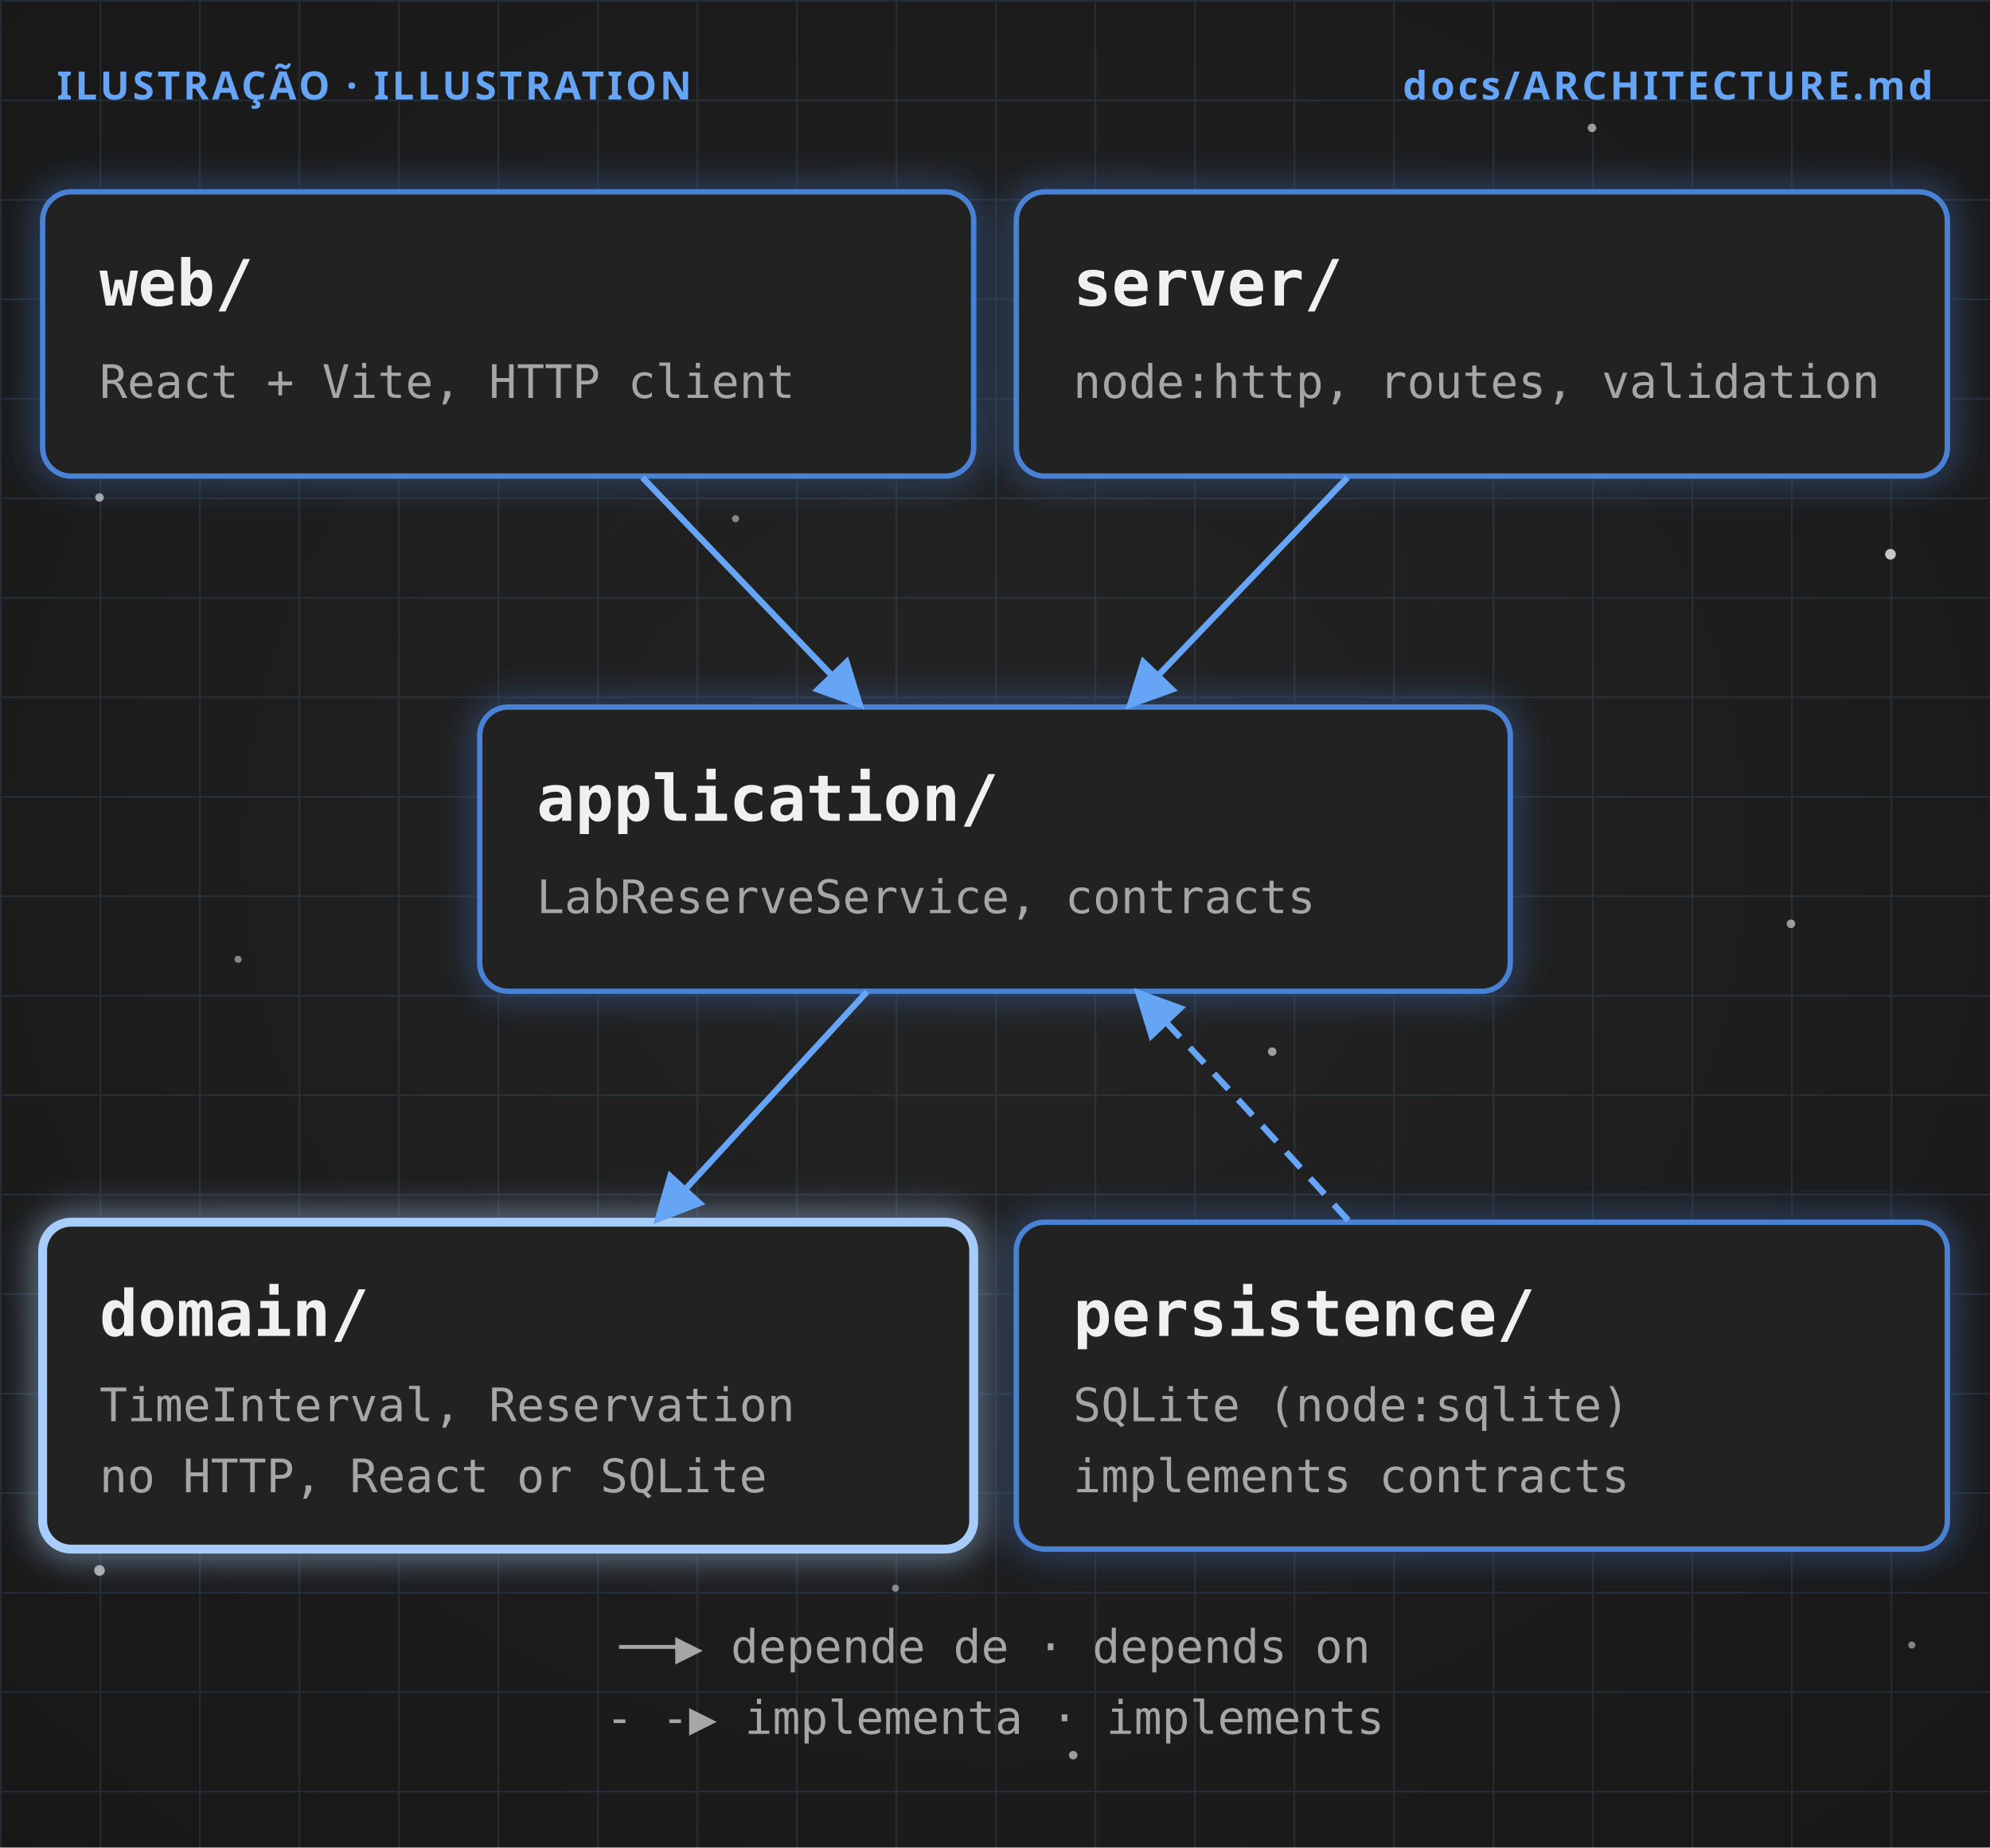
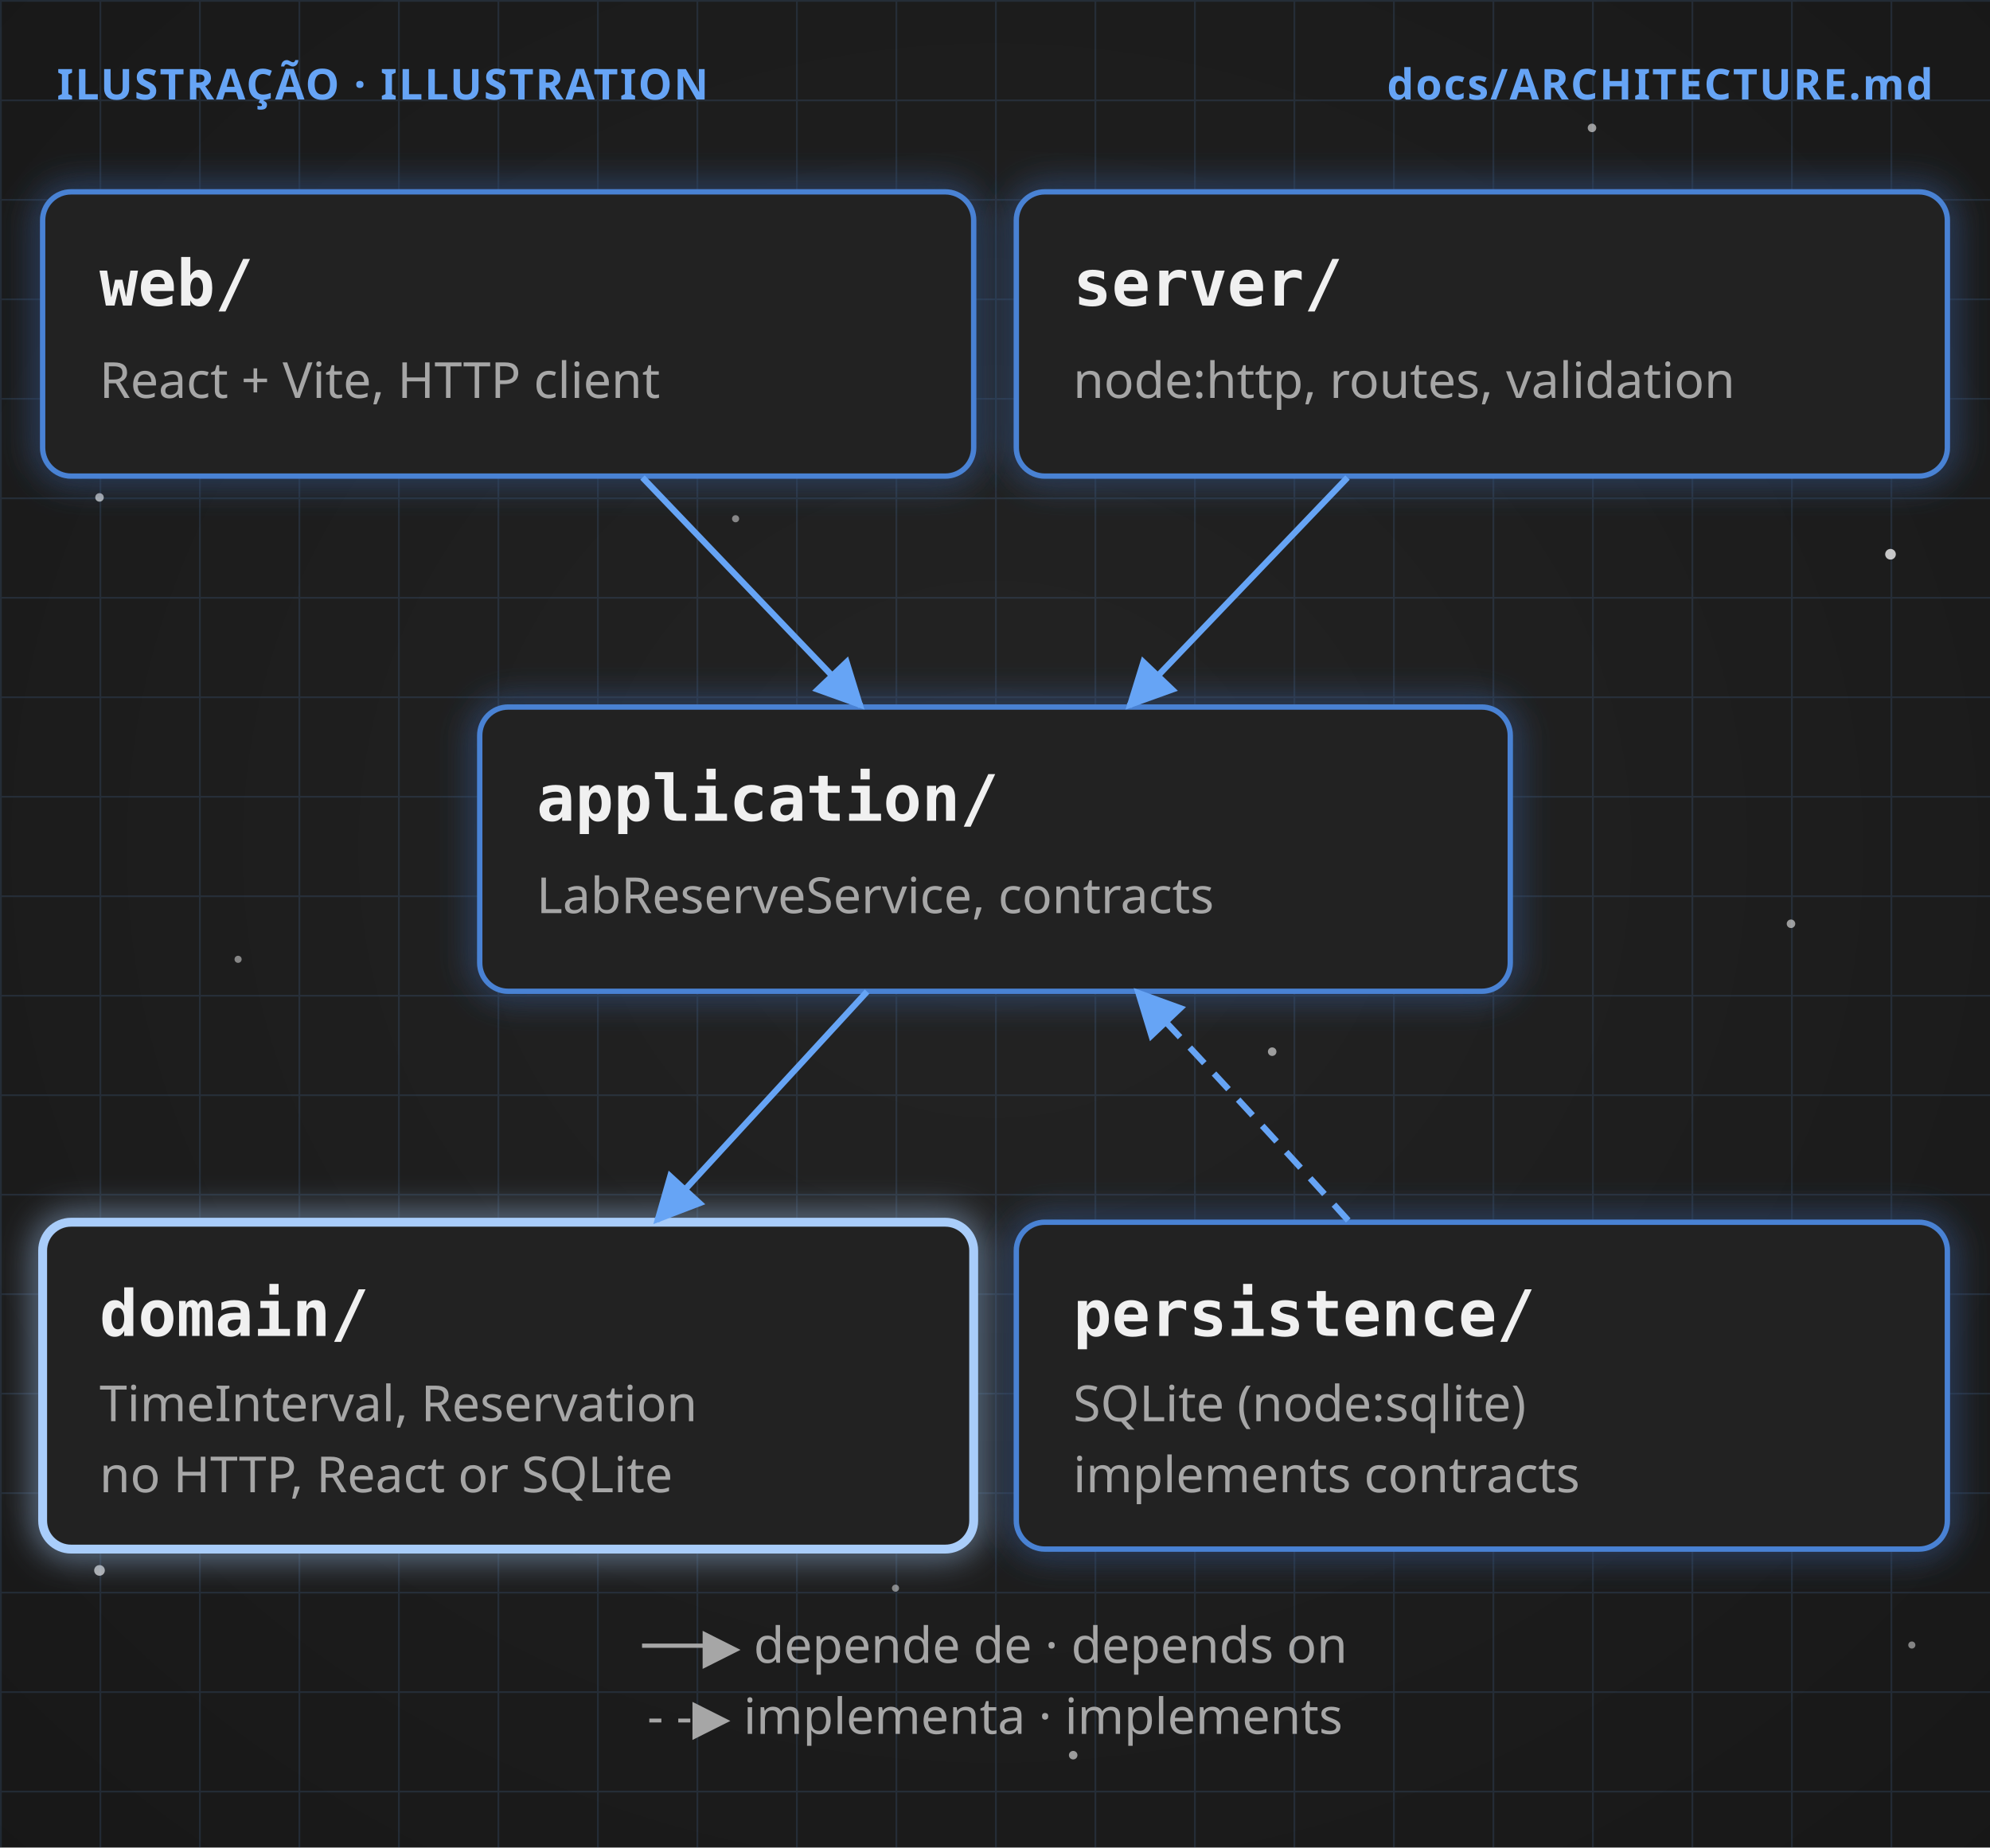
<svg xmlns="http://www.w3.org/2000/svg" viewBox="0 0 560 520" width="560" height="520" role="img" aria-labelledby="t d" data-cor-do-pulso="#66a4f5" data-compacta="">
  <defs>
    <marker id="seta" viewBox="0 0 10 10" refX="9" refY="5" markerWidth="8" markerHeight="8" orient="auto-start-reverse">
      <path d="M0,0 L10,5 L0,10 z" fill="#66a4f5" />
    </marker>
    <radialGradient id="fundo" cx="50%" cy="46%" r="75%">
      <stop offset="0" stop-color="#242424" />
      <stop offset="1" stop-color="#171717" />
    </radialGradient>
    <pattern id="grade" width="28" height="28" patternUnits="userSpaceOnUse">
      <path d="M28,0 L0,0 L0,28" fill="none" stroke="#66a4f5" stroke-opacity="0.13" stroke-width="1" />
    </pattern>
    <filter id="brilho" x="-20%" y="-30%" width="140%" height="160%">
      <feGaussianBlur in="SourceGraphic" stdDeviation="5" result="b" />
      <feMerge>
        <feMergeNode in="b" />
        <feMergeNode in="SourceGraphic" />
      </feMerge>
    </filter>
    <style>
      .caixa { fill: #242424; stroke: #4a82d4; stroke-width: 1.5; }
      .centro { fill: #242424; stroke: #a9cdfa; stroke-width: 2.5; }
      .nome { font: 600 18px ui-monospace, SFMono-Regular, Menlo, Consolas, monospace; fill: #f0f0f0; }
-       .det { font: 13px ui-monospace, SFMono-Regular, Menlo, Consolas, monospace; fill: #a6a6a6; }
-       .rotulo { font: 600 11px ui-sans-serif, system-ui, sans-serif; fill: #66a4f5; letter-spacing: 0.08em; }
+       .det { font: 14px ui-sans-serif, system-ui, sans-serif; fill: #a6a6a6; }
+       .rotulo { font: 600 12px ui-sans-serif, system-ui, sans-serif; fill: #66a4f5; letter-spacing: 0.04em; }
      .linha { stroke: #66a4f5; stroke-width: 1.75; fill: none; marker-end: url(#seta); }
      .tracejada { stroke: #66a4f5; stroke-width: 1.75; fill: none; stroke-dasharray: 6 4; marker-end: url(#seta); }
    </style>
  </defs>
  <rect width="560" height="520" fill="url(#fundo)" />
  <rect width="560" height="520" fill="url(#grade)" />
  <g fill="#f0f0f0" aria-hidden="true">
    <circle cx="28" cy="140" r="1.2" opacity="0.7" />
    <circle cx="532" cy="156" r="1.5" opacity="0.8" />
    <circle cx="67" cy="270" r="1" opacity="0.5" />
    <circle cx="504" cy="260" r="1.2" opacity="0.6" />
    <circle cx="28" cy="442" r="1.5" opacity="0.7" />
    <circle cx="538" cy="463" r="1" opacity="0.5" />
    <circle cx="207" cy="146" r="1" opacity="0.5" />
    <circle cx="358" cy="296" r="1.2" opacity="0.6" />
    <circle cx="252" cy="447" r="1" opacity="0.5" />
    <circle cx="448" cy="36" r="1.2" opacity="0.6" />
    <circle cx="302" cy="494" r="1.2" opacity="0.6" />
  </g>
  <text x="16" y="28" class="rotulo">ILUSTRAÇÃO · ILLUSTRATION</text>
  <text x="544" y="28" class="rotulo" text-anchor="end">docs/ARCHITECTURE.md</text>
  <rect x="12" y="54" width="262" height="80" rx="8" class="caixa" filter="url(#brilho)" />
  <text x="28" y="86" class="nome">web/</text>
  <text x="28" y="112" class="det">React + Vite, HTTP client</text>
  <rect x="286" y="54" width="262" height="80" rx="8" class="caixa" filter="url(#brilho)" />
  <text x="302" y="86" class="nome">server/</text>
  <text x="302" y="112" class="det">node:http, routes, validation</text>
  <rect x="135" y="199" width="290" height="80" rx="8" class="caixa" filter="url(#brilho)" />
  <text x="151" y="231" class="nome">application/</text>
  <text x="151" y="257" class="det">LabReserveService, contracts</text>
  <rect x="12" y="344" width="262" height="92" rx="8" class="centro" filter="url(#brilho)" />
  <text x="28" y="376" class="nome">domain/</text>
  <text x="28" y="400" class="det">TimeInterval, Reservation</text>
  <text x="28" y="420" class="det">no HTTP, React or SQLite</text>
  <rect x="286" y="344" width="262" height="92" rx="8" class="caixa" filter="url(#brilho)" />
  <text x="302" y="376" class="nome">persistence/</text>
  <text x="302" y="400" class="det">SQLite (node:sqlite)</text>
  <text x="302" y="420" class="det">implements contracts</text>
  <path d="M180.8,134.4 C200,154.5 223.2,178.7 242.3,198.7" class="linha" />
  <path d="M379.2,134.4 C360,154.5 336.8,178.7 317.7,198.7" class="linha" />
  <path d="M244,279.1 C225.8,298.9 203.7,322.9 184.8,343.5" class="linha" />
  <path d="M379.4,343.5 C360.9,322.9 338.8,298.9 320,279.1" class="tracejada" />
  <text x="280" y="468" class="det" text-anchor="middle">──▶ depende de · depends on</text>
  <text x="280" y="488" class="det" text-anchor="middle">- -▶ implementa · implements</text>
</svg>
